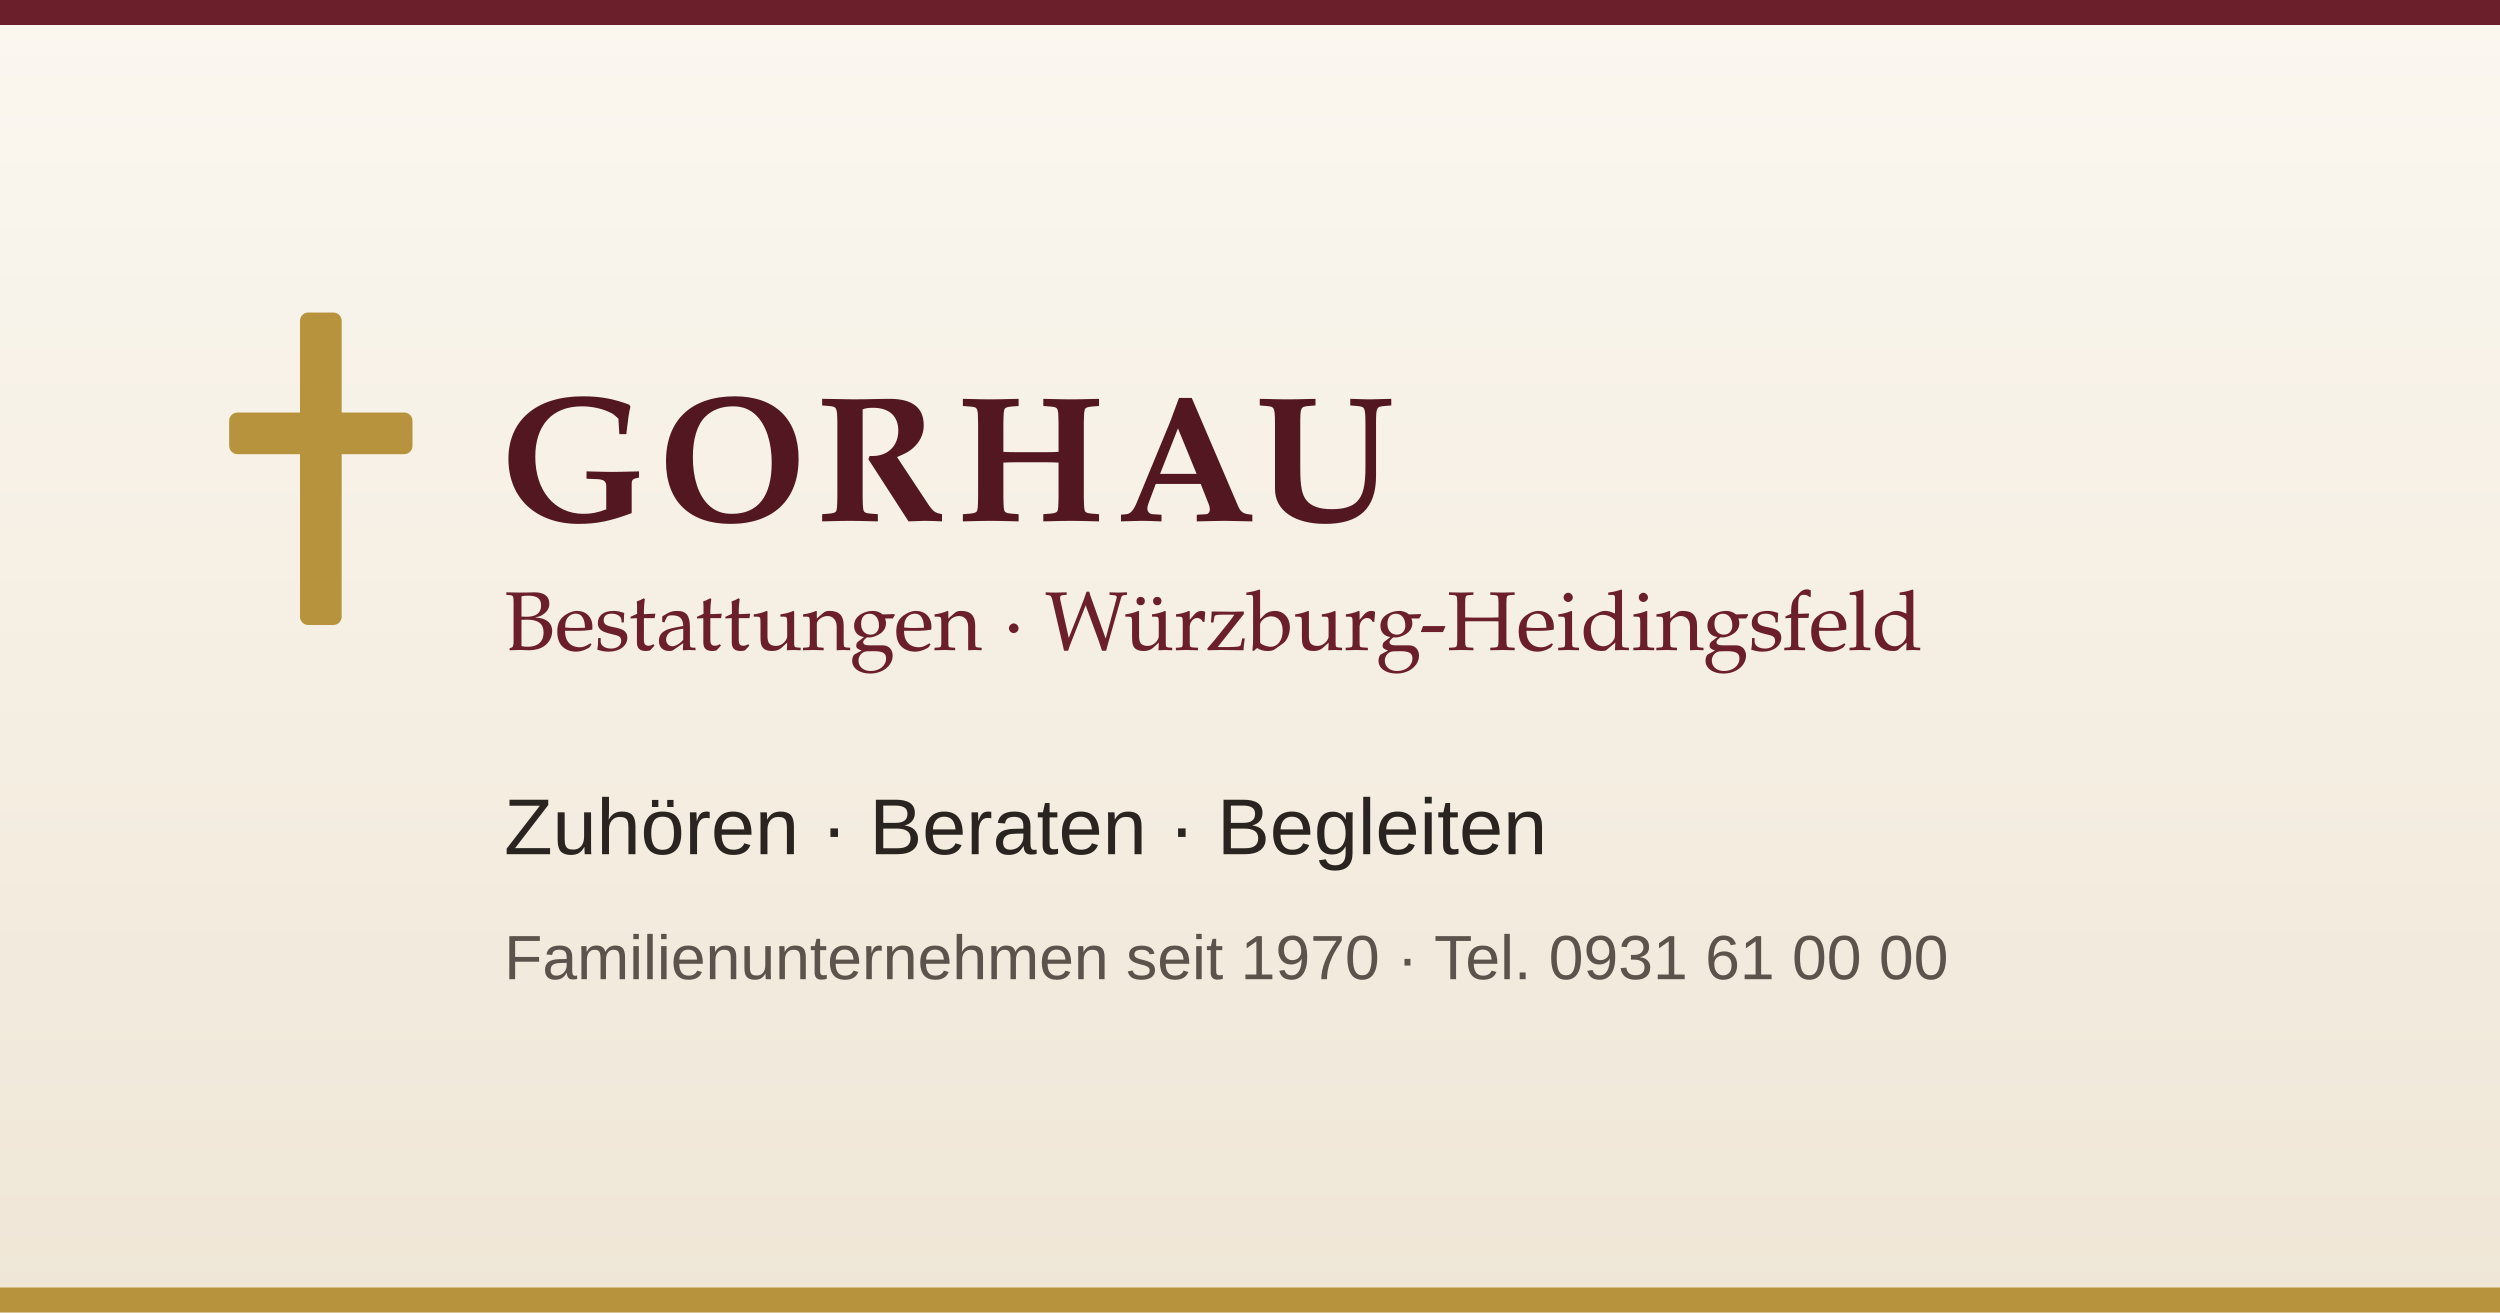
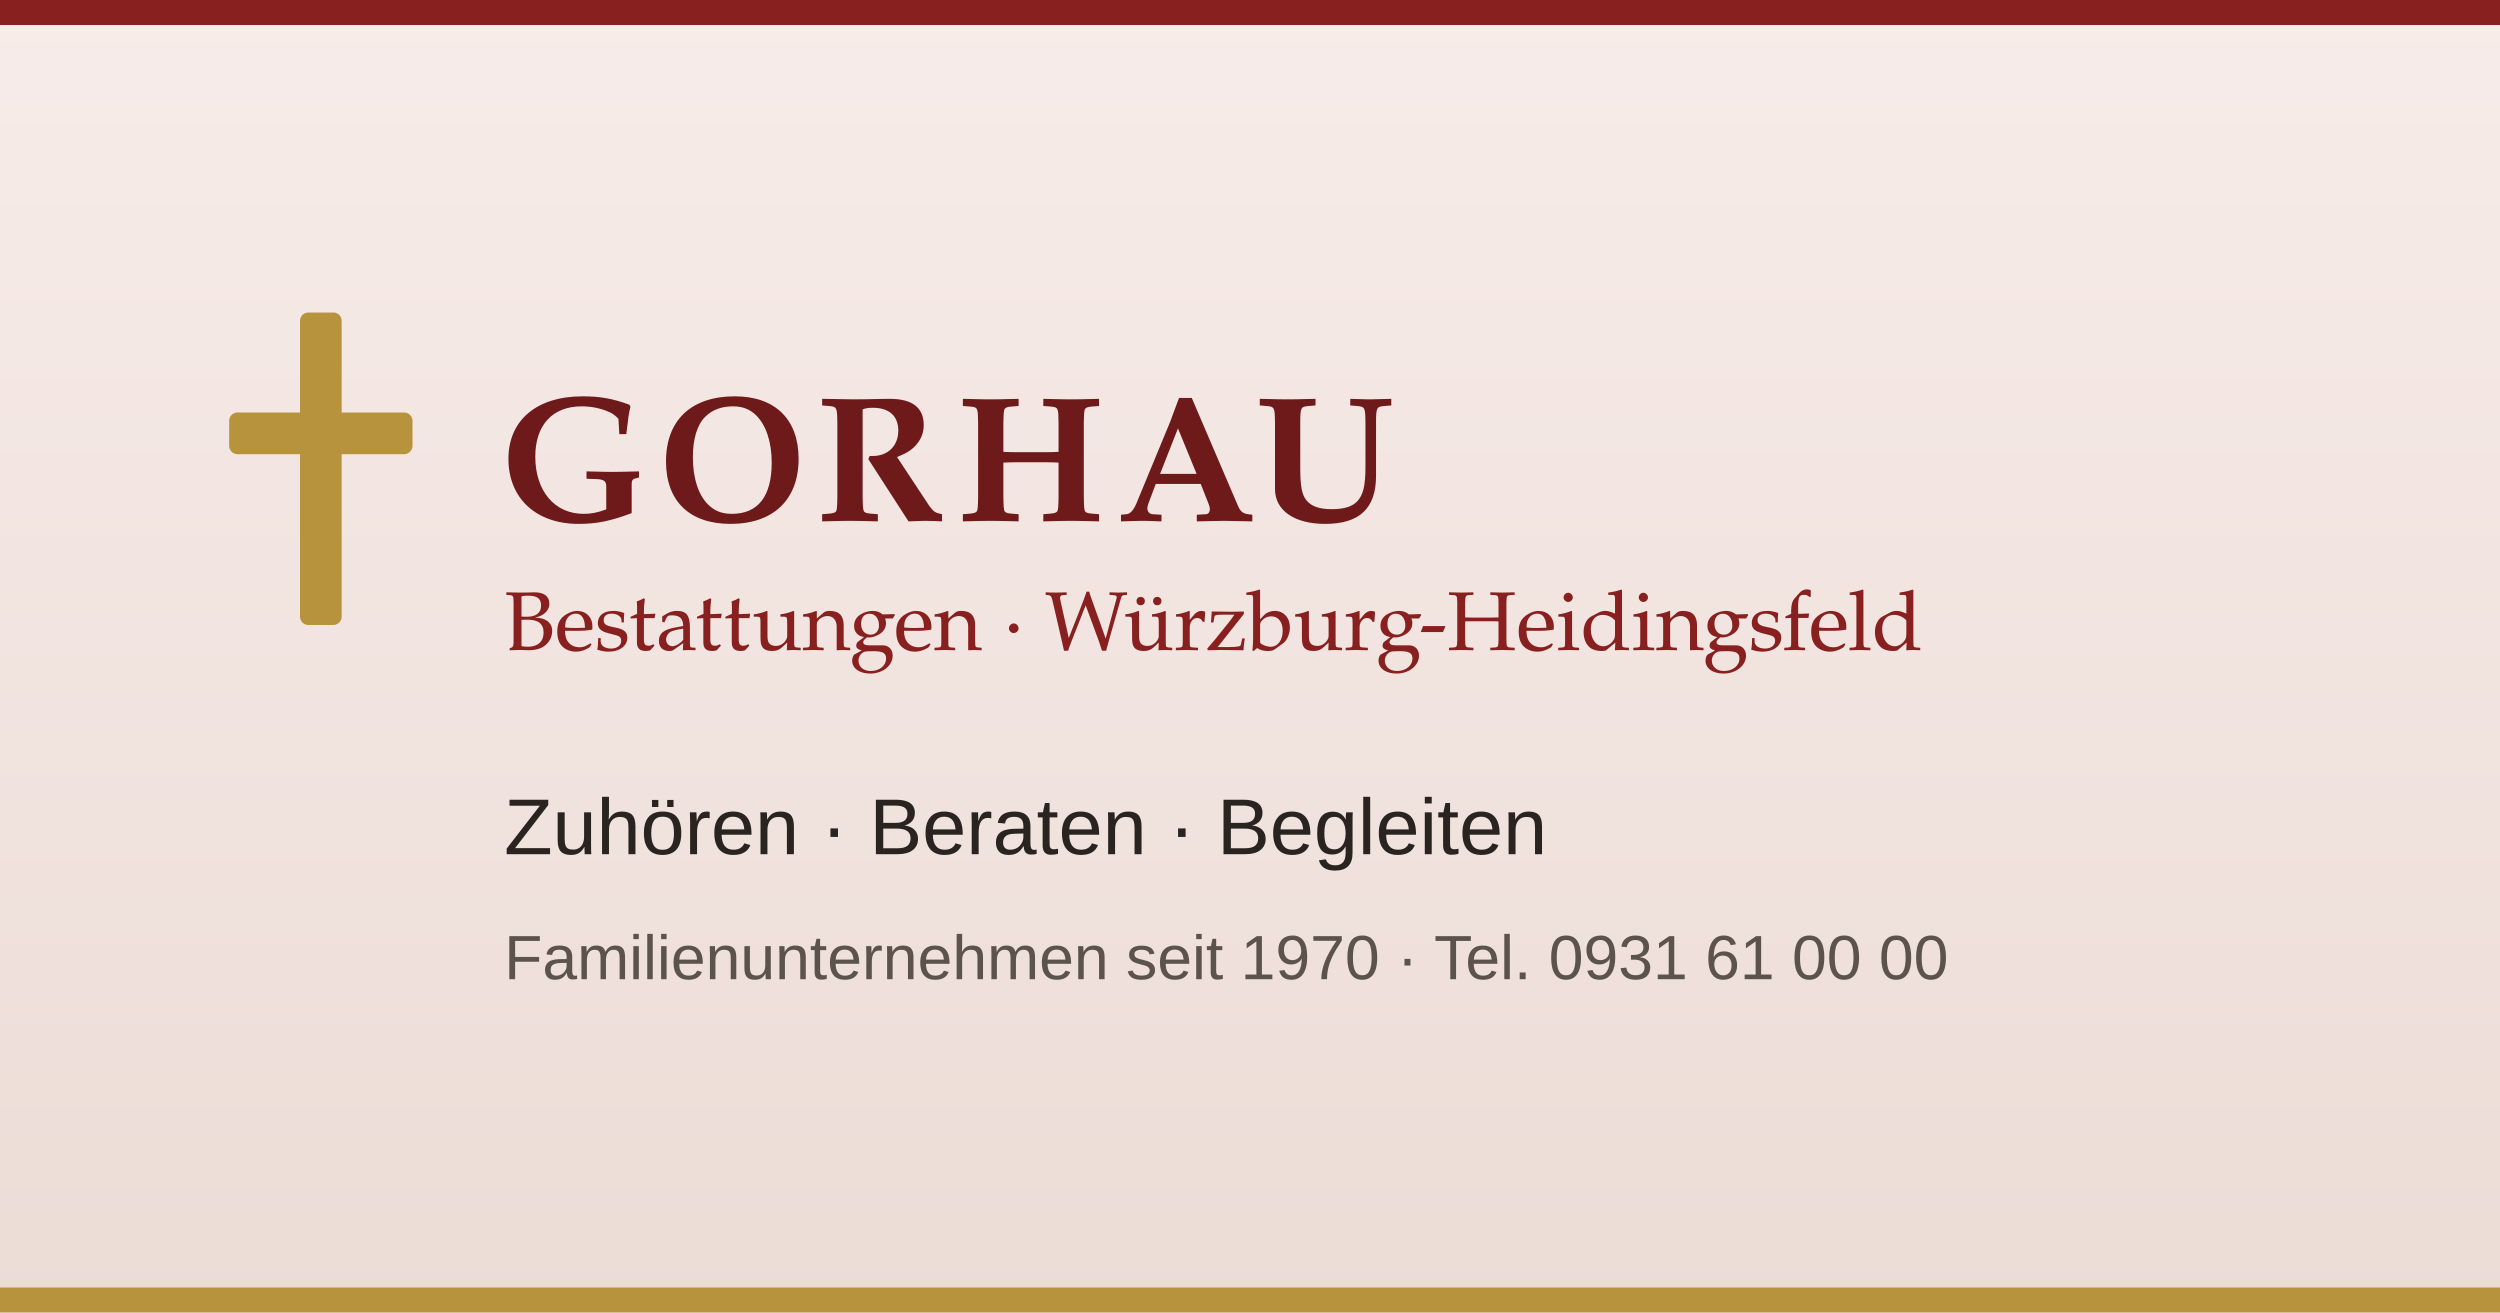
<svg xmlns="http://www.w3.org/2000/svg" viewBox="0 0 1200 630" role="img" aria-label="Bestattungen Gorhau Würzburg">
  <defs>
    <linearGradient id="bg" x1="0" y1="0" x2="0" y2="1">
-       <stop offset="0" stop-color="#fbf7f0" />
-       <stop offset="1" stop-color="#efe6d6" />
+       <stop offset="0" stop-color="#f7ece9" />
+       <stop offset="1" stop-color="#ecdcd6" />
    </linearGradient>
  </defs>
  <rect width="1200" height="630" fill="url(#bg)" />
-   <rect x="0" y="0" width="1200" height="12" fill="#6b1f2a" />
+   <rect x="0" y="0" width="1200" height="12" fill="#882020" />
  <rect x="0" y="618" width="1200" height="12" fill="#b8933d" />
  <g transform="translate(110 150)">
    <rect x="34" y="0" width="20" height="150" rx="4" fill="#b8933d" />
    <rect x="0" y="48" width="88" height="20" rx="4" fill="#b8933d" />
  </g>
-   <text x="240" y="250" font-family="Palatino, Georgia, serif" font-size="86" font-weight="700" fill="#521720" letter-spacing="4">GORHAU</text>
-   <text x="242" y="312" font-family="Palatino, Georgia, serif" font-size="40" fill="#6b1f2a">Bestattungen · Würzburg-Heidingsfeld</text>
+   <text x="240" y="250" font-family="Palatino, Georgia, serif" font-size="86" font-weight="700" fill="#6e1a1a" letter-spacing="4">GORHAU</text>
+   <text x="242" y="312" font-family="Palatino, Georgia, serif" font-size="40" fill="#882020">Bestattungen · Würzburg-Heidingsfeld</text>
  <text x="242" y="410" font-family="Segoe UI, Arial, sans-serif" font-size="38" fill="#2a2420">Zuhören · Beraten · Begleiten</text>
  <text x="242" y="470" font-family="Segoe UI, Arial, sans-serif" font-size="30" fill="#5c544c">Familienunternehmen seit 1970 · Tel. 0931 61 00 00</text>
</svg>
